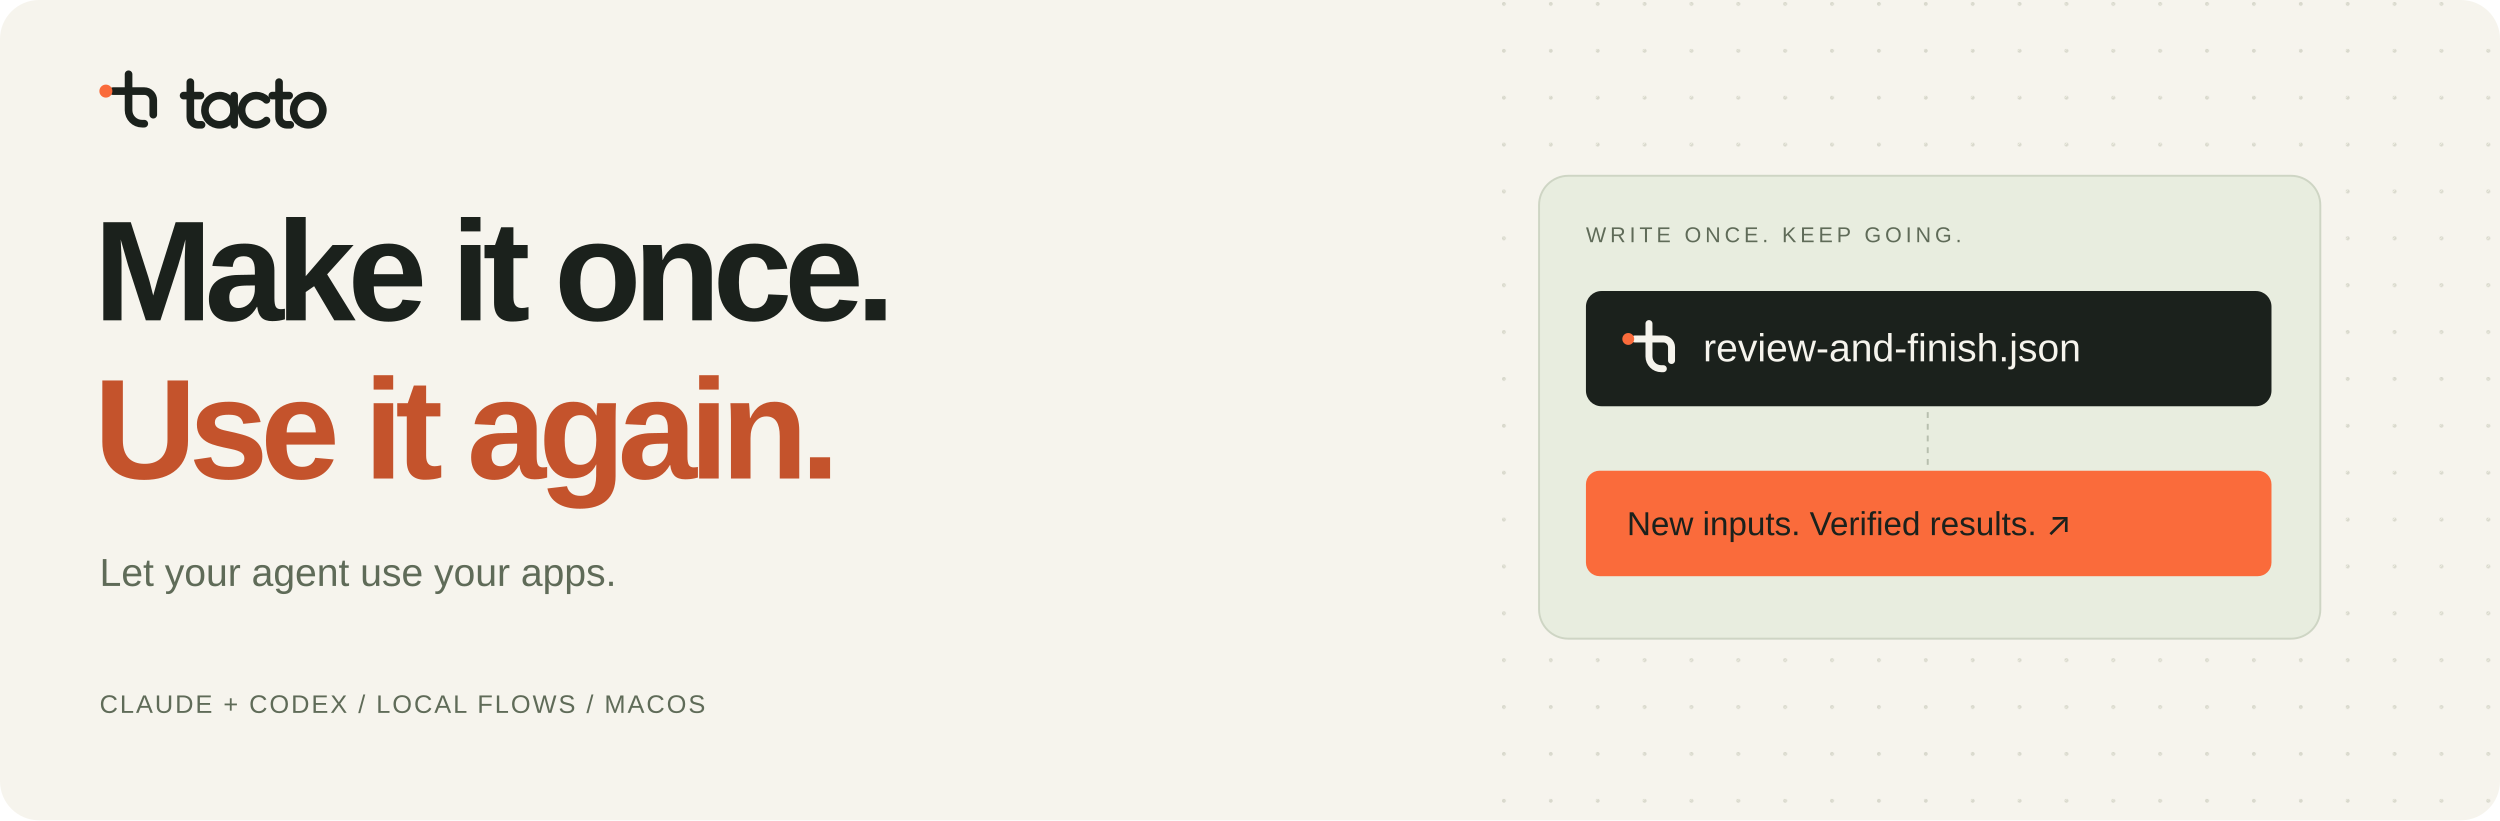
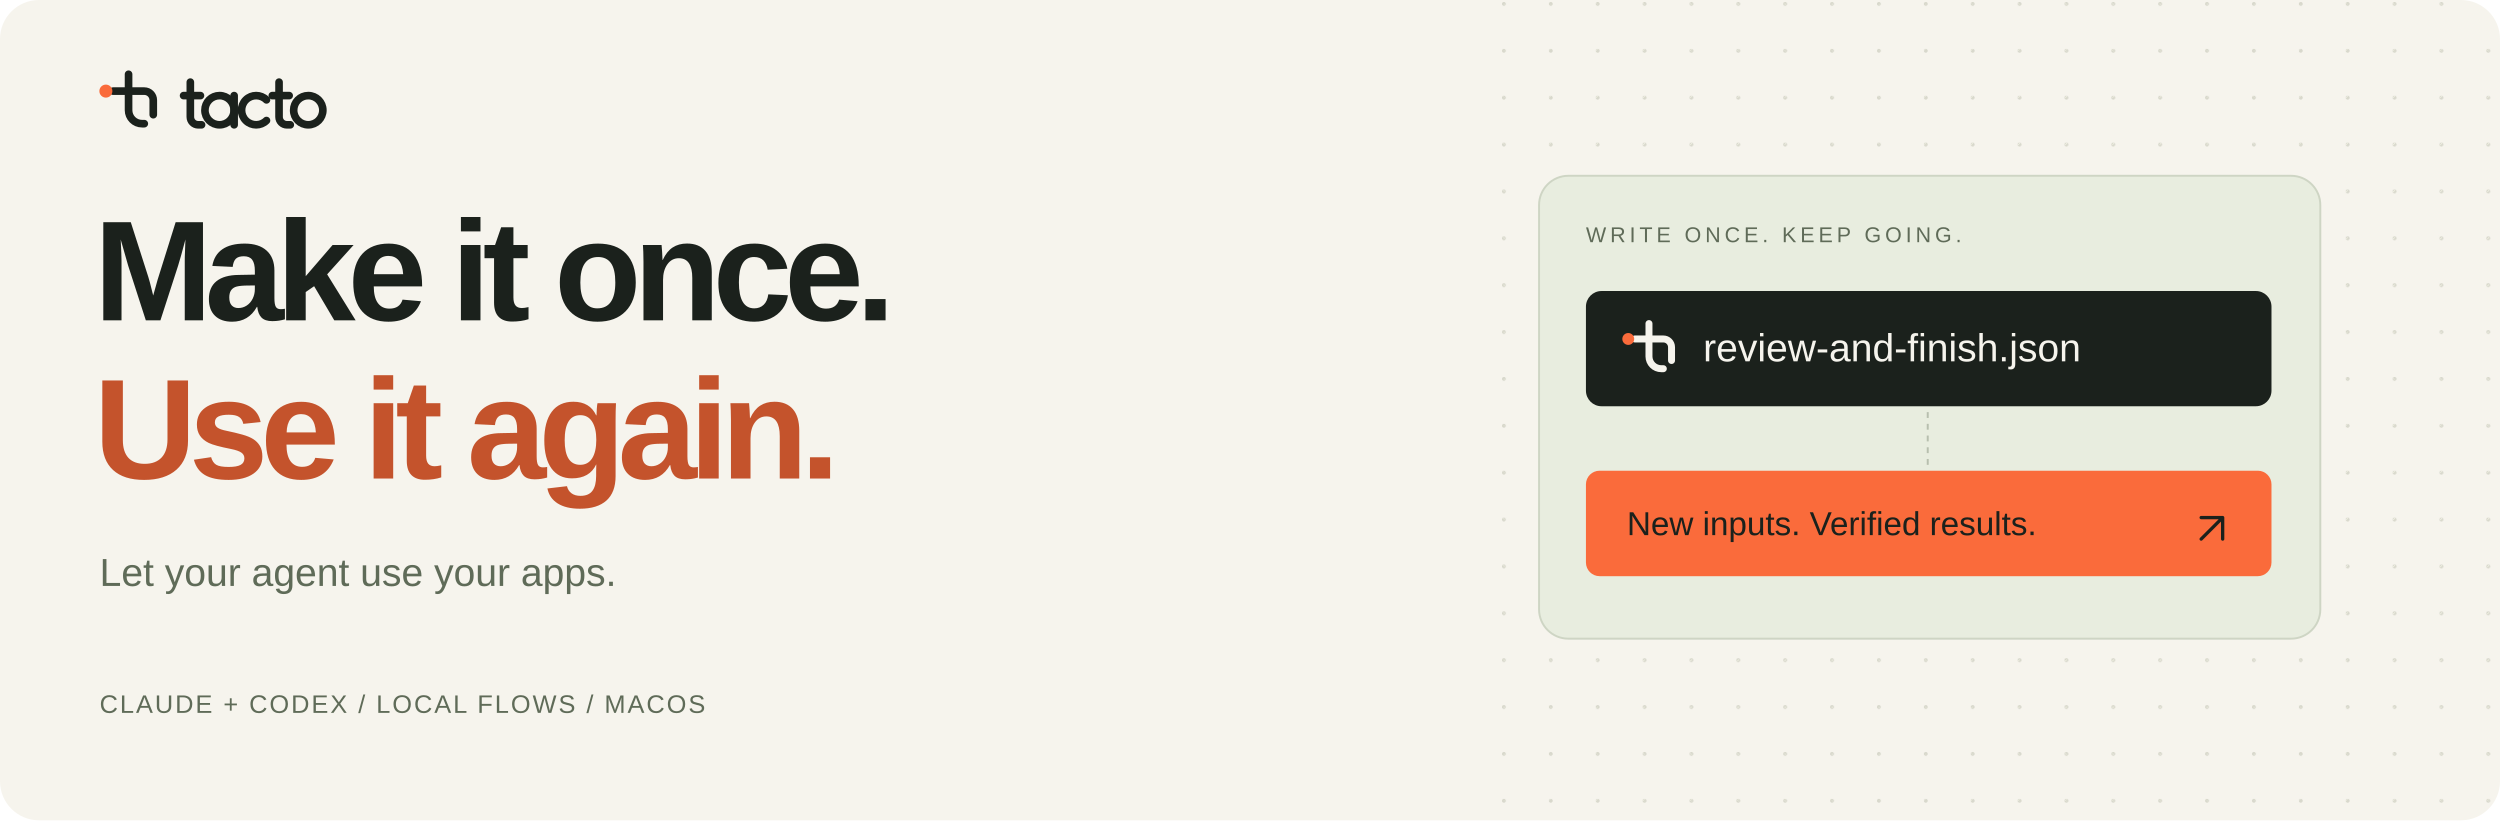
<svg xmlns="http://www.w3.org/2000/svg" width="1280" height="420" viewBox="0 0 1280 420" role="img" aria-labelledby="tacto-banner-title">
  <defs>
    <pattern id="dots" width="24" height="24" patternUnits="userSpaceOnUse">
      <circle cx="2" cy="2" r="1" fill="#d8d8cc" />
    </pattern>
  </defs>
  <rect width="1280" height="420" rx="20" fill="#f6f4ed" />
  <rect x="750" width="530" height="420" rx="20" fill="url(#dots)" />
  <g transform="translate(48 34) scale(1.15)">
    <g fill="none" stroke="#1b211c" stroke-width="3.4" stroke-linecap="round" stroke-linejoin="round">
      <path d="M15.5 3.5V19.5A6 6 0 0 0 21.5 25.5H22.5M26.5 21.5V15A4 4 0 0 0 22.5 11H8.6" />
      <g transform="translate(39 0)">
        <path d="M4 7V22.5A3.5 3.5 0 0 0 7.5 26H9M1 13H8.5" />
        <circle cx="17" cy="19.5" r="6.5" />
        <path d="M23.5 13V26" />
        <path d="M37.9 14.9A6.5 6.5 0 1 0 37.9 24.1" />
        <path d="M43.5 7V22.5A3.5 3.5 0 0 0 47 26H48.5M40.5 13H48" />
        <circle cx="56.5" cy="19.5" r="6.5" />
      </g>
    </g>
    <circle cx="5.4" cy="11" r="2.9" fill="#fa6b3b" />
  </g>
  <g font-family="-apple-system,'Helvetica Neue',Arial,sans-serif">
    <text x="48" y="164" font-size="73" font-weight="700" letter-spacing="-4" fill="#1b211c">Make it once.</text>
    <text x="48" y="245" font-size="73" font-weight="700" letter-spacing="-4" fill="#c4532c">Use it again.</text>
    <text x="51" y="300" font-size="20" fill="#5f6b58">Let your agent use your apps.</text>
    <text x="51" y="365" font-size="13" letter-spacing="1" fill="#5f6b58">CLAUDE + CODEX  /  LOCAL FLOWS  /  MACOS</text>
  </g>
  <g font-family="-apple-system,'Helvetica Neue',Arial,sans-serif">
    <rect x="788" y="90" width="400" height="237" rx="15" fill="#e8eddf" stroke="#ced5c4" />
    <text x="812" y="124" fill="#5f6b58" font-size="11" letter-spacing="2">WRITE ONCE. KEEP GOING.</text>
    <rect x="812" y="149" width="351" height="59" rx="8" fill="#1b211c" />
    <g transform="translate(828 162) scale(1.05)">
      <path d="M15.5 3.5V19.5A6 6 0 0 0 21.5 25.5H22.5M26.5 21.5V15A4 4 0 0 0 22.5 11H8.6" fill="none" stroke="#f6f4ed" stroke-width="3.4" stroke-linecap="round" stroke-linejoin="round" />
      <circle cx="5.4" cy="11" r="2.9" fill="#fa6b3b" />
    </g>
    <text x="872" y="185" fill="#f6f4ed" font-size="20">review-and-finish.json</text>
    <path d="M987 211v30" stroke="#b7bfae" stroke-dasharray="3 3" />
    <rect x="812" y="241" width="351" height="54" rx="7" fill="#fa6b3b" />
-     <text x="833" y="274" fill="#1b211c" font-size="17">New inputs. Verified results. ↗</text>
+     <text x="833" y="274" fill="#1b211c" font-size="17">New inputs. Verified results.</text>
+     <path d="m1127 276 11-11m-11 0h11v11" fill="none" stroke="#1b211c" stroke-width="1.7" stroke-linecap="round" stroke-linejoin="round" />
  </g>
</svg>
